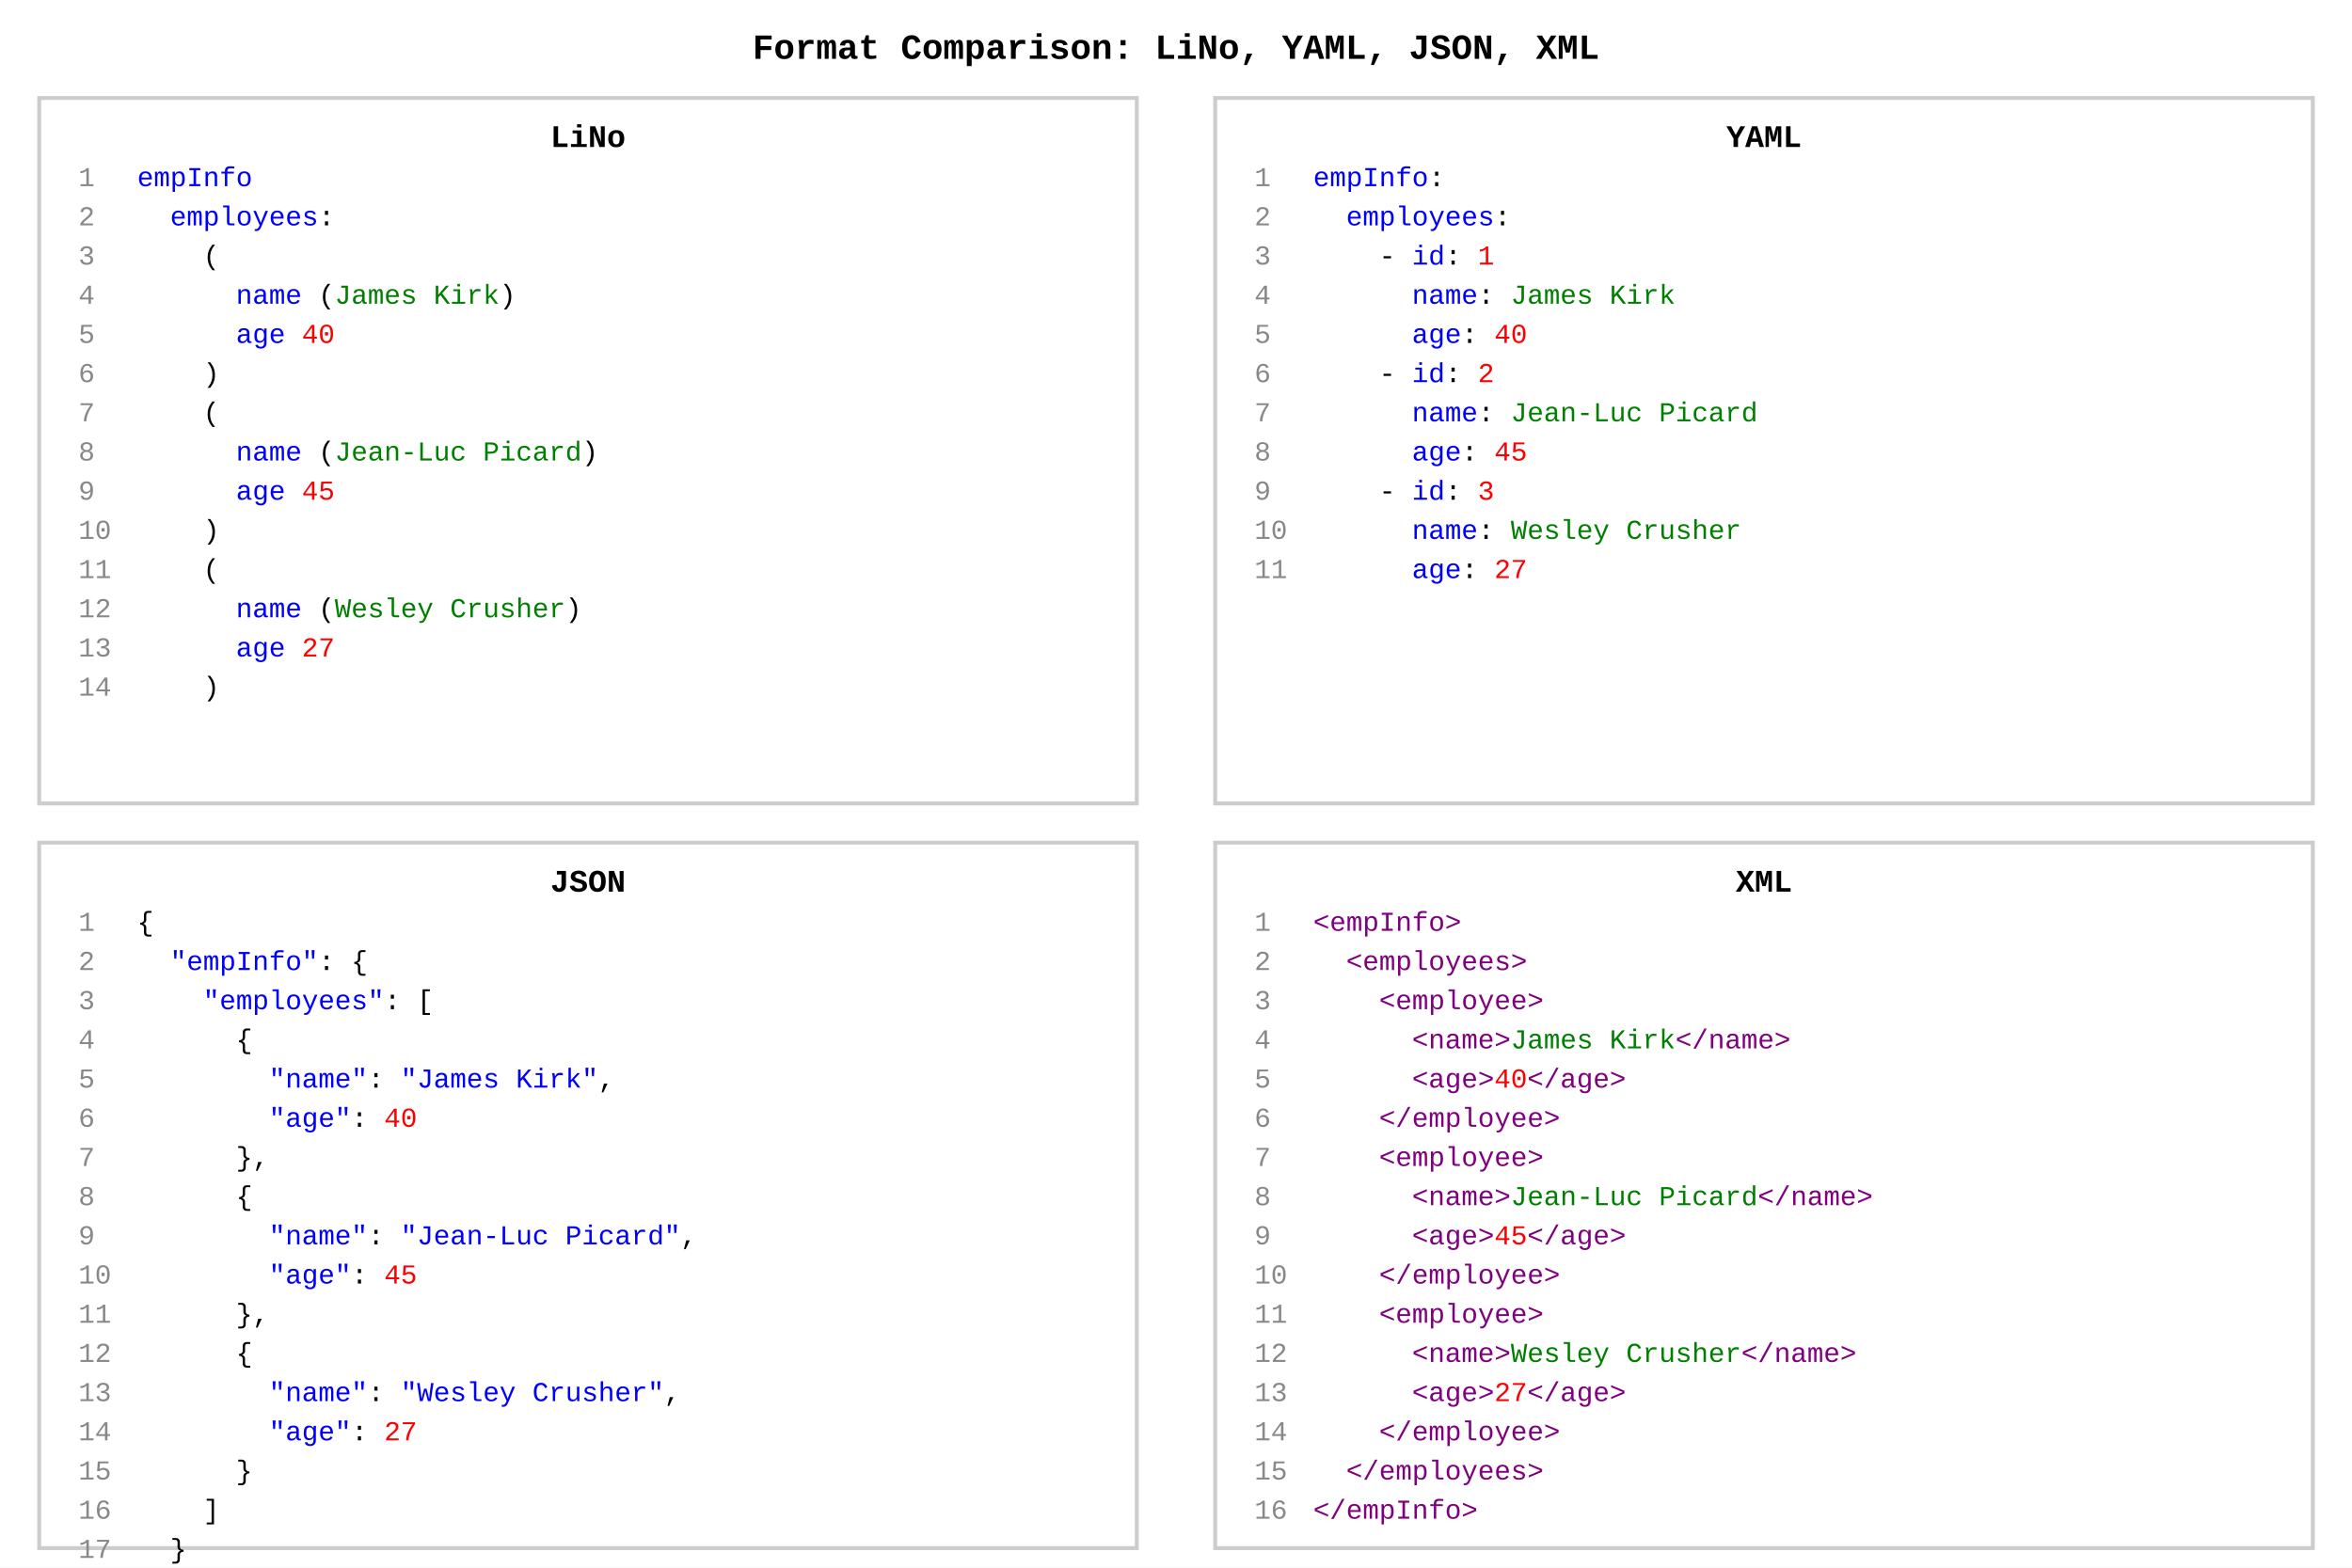
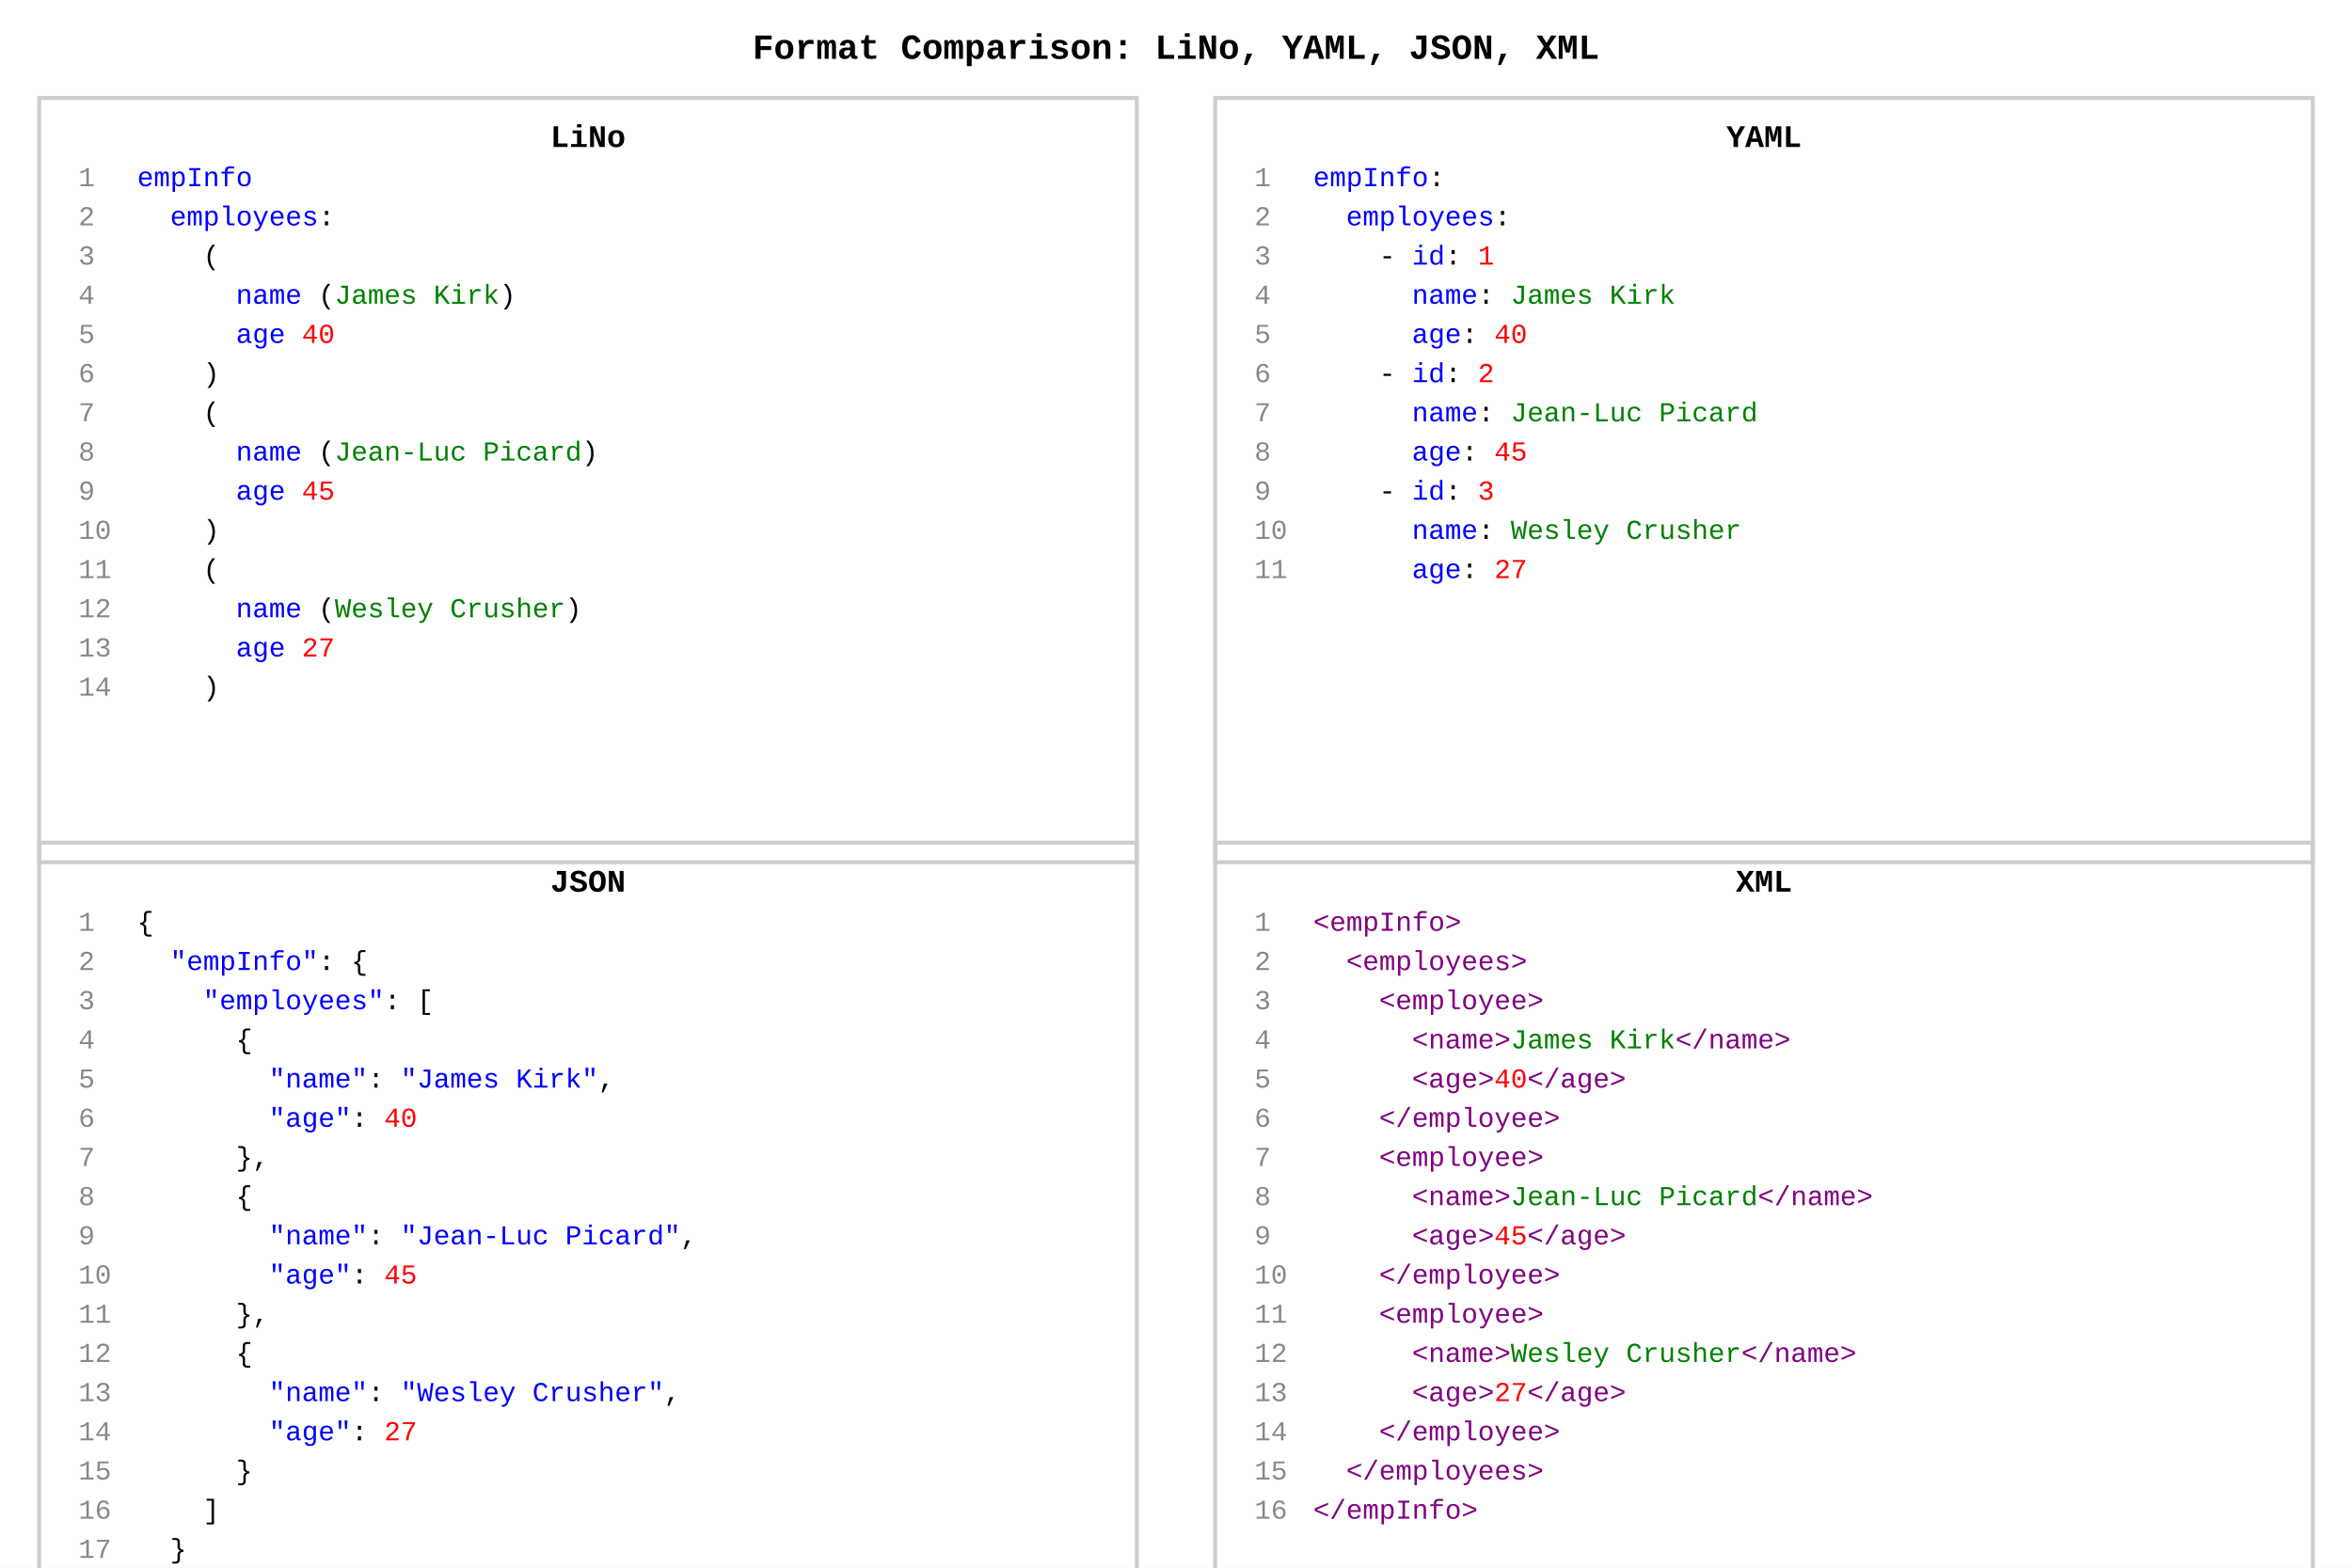
<svg xmlns="http://www.w3.org/2000/svg" viewBox="0 0 1200 800" style="font-family: 'Courier New', monospace; font-size: 14px;">
  <defs>
    <style>
      .title { font-size: 18px; font-weight: bold; fill: #000000; }
      .format-title { font-size: 16px; font-weight: bold; fill: #000000; }
      .line-number { fill: #888888; }
      .border { fill: none; stroke: #cccccc; stroke-width: 2; }
      .bg { fill: #ffffff; }
    </style>
  </defs>
  <rect x="0" y="0" width="1200" height="800" class="bg" />
  <text x="600" y="30" text-anchor="middle" class="title">Format Comparison: LiNo, YAML, JSON, XML</text>
-   <rect x="20" y="50" width="560" height="360" class="border" />
+   <rect x="20" y="50" width="560" height="390" class="border" />
  <text x="300" y="75" text-anchor="middle" class="format-title">LiNo</text>
  <text class="line-number">
    <tspan x="40" y="95">1</tspan>
  </text>
  <text xml:space="preserve">
    <tspan x="70" y="95" fill="#0000ff">empInfo</tspan>
  </text>
  <text class="line-number">
    <tspan x="40" y="115">2</tspan>
  </text>
  <text xml:space="preserve">
    <tspan x="70" y="115" fill="#000000">  </tspan>
    <tspan x="86.8" y="115" fill="#0000ff">employees</tspan>
    <tspan x="162.4" y="115" fill="#000000">:</tspan>
  </text>
  <text class="line-number">
    <tspan x="40" y="135">3</tspan>
  </text>
  <text xml:space="preserve">
    <tspan x="70" y="135" fill="#000000">    </tspan>
    <tspan x="103.6" y="135" fill="#000000">(</tspan>
  </text>
  <text class="line-number">
    <tspan x="40" y="155">4</tspan>
  </text>
  <text xml:space="preserve">
    <tspan x="70" y="155" fill="#000000">      </tspan>
    <tspan x="120.4" y="155" fill="#0000ff">name</tspan>
    <tspan x="154.0" y="155" fill="#000000"> </tspan>
    <tspan x="162.4" y="155" fill="#000000">(</tspan>
    <tspan x="170.8" y="155" fill="#008000">James Kirk</tspan>
    <tspan x="254.8" y="155" fill="#000000">)</tspan>
  </text>
  <text class="line-number">
    <tspan x="40" y="175">5</tspan>
  </text>
  <text xml:space="preserve">
    <tspan x="70" y="175" fill="#000000">      </tspan>
    <tspan x="120.4" y="175" fill="#0000ff">age</tspan>
    <tspan x="145.6" y="175" fill="#000000"> </tspan>
    <tspan x="154" y="175" fill="#ff0000">40</tspan>
  </text>
  <text class="line-number">
    <tspan x="40" y="195">6</tspan>
  </text>
  <text xml:space="preserve">
    <tspan x="70" y="195" fill="#000000">    </tspan>
    <tspan x="103.6" y="195" fill="#000000">)</tspan>
  </text>
  <text class="line-number">
    <tspan x="40" y="215">7</tspan>
  </text>
  <text xml:space="preserve">
    <tspan x="70" y="215" fill="#000000">    </tspan>
    <tspan x="103.6" y="215" fill="#000000">(</tspan>
  </text>
  <text class="line-number">
    <tspan x="40" y="235">8</tspan>
  </text>
  <text xml:space="preserve">
    <tspan x="70" y="235" fill="#000000">      </tspan>
    <tspan x="120.4" y="235" fill="#0000ff">name</tspan>
    <tspan x="154.0" y="235" fill="#000000"> </tspan>
    <tspan x="162.4" y="235" fill="#000000">(</tspan>
    <tspan x="170.8" y="235" fill="#008000">Jean-Luc Picard</tspan>
    <tspan x="296.8" y="235" fill="#000000">)</tspan>
  </text>
  <text class="line-number">
    <tspan x="40" y="255">9</tspan>
  </text>
  <text xml:space="preserve">
    <tspan x="70" y="255" fill="#000000">      </tspan>
    <tspan x="120.4" y="255" fill="#0000ff">age</tspan>
    <tspan x="145.6" y="255" fill="#000000"> </tspan>
    <tspan x="154" y="255" fill="#ff0000">45</tspan>
  </text>
  <text class="line-number">
    <tspan x="40" y="275">10</tspan>
  </text>
  <text xml:space="preserve">
    <tspan x="70" y="275" fill="#000000">    </tspan>
    <tspan x="103.6" y="275" fill="#000000">)</tspan>
  </text>
  <text class="line-number">
    <tspan x="40" y="295">11</tspan>
  </text>
  <text xml:space="preserve">
    <tspan x="70" y="295" fill="#000000">    </tspan>
    <tspan x="103.6" y="295" fill="#000000">(</tspan>
  </text>
  <text class="line-number">
    <tspan x="40" y="315">12</tspan>
  </text>
  <text xml:space="preserve">
    <tspan x="70" y="315" fill="#000000">      </tspan>
    <tspan x="120.4" y="315" fill="#0000ff">name</tspan>
    <tspan x="154.0" y="315" fill="#000000"> </tspan>
    <tspan x="162.4" y="315" fill="#000000">(</tspan>
    <tspan x="170.8" y="315" fill="#008000">Wesley Crusher</tspan>
    <tspan x="288.4" y="315" fill="#000000">)</tspan>
  </text>
  <text class="line-number">
    <tspan x="40" y="335">13</tspan>
  </text>
  <text xml:space="preserve">
    <tspan x="70" y="335" fill="#000000">      </tspan>
    <tspan x="120.4" y="335" fill="#0000ff">age</tspan>
    <tspan x="145.6" y="335" fill="#000000"> </tspan>
    <tspan x="154" y="335" fill="#ff0000">27</tspan>
  </text>
  <text class="line-number">
    <tspan x="40" y="355">14</tspan>
  </text>
  <text xml:space="preserve">
    <tspan x="70" y="355" fill="#000000">    </tspan>
    <tspan x="103.6" y="355" fill="#000000">)</tspan>
  </text>
-   <rect x="620" y="50" width="560" height="360" class="border" />
+   <rect x="620" y="50" width="560" height="390" class="border" />
  <text x="900" y="75" text-anchor="middle" class="format-title">YAML</text>
  <text class="line-number">
    <tspan x="640" y="95">1</tspan>
  </text>
  <text xml:space="preserve">
    <tspan x="670" y="95" fill="#0000ff">empInfo</tspan>
    <tspan x="728.8" y="95" fill="#000000">:</tspan>
  </text>
  <text class="line-number">
    <tspan x="640" y="115">2</tspan>
  </text>
  <text xml:space="preserve">
    <tspan x="670" y="115" fill="#000000">  </tspan>
    <tspan x="686.8" y="115" fill="#0000ff">employees</tspan>
    <tspan x="762.4" y="115" fill="#000000">:</tspan>
  </text>
  <text class="line-number">
    <tspan x="640" y="135">3</tspan>
  </text>
  <text xml:space="preserve">
    <tspan x="670" y="135" fill="#000000">    </tspan>
    <tspan x="703.6" y="135" fill="#000000">- </tspan>
    <tspan x="720.4" y="135" fill="#0000ff">id</tspan>
    <tspan x="737.2" y="135" fill="#000000">:</tspan>
    <tspan x="745.6" y="135" fill="#000000"> </tspan>
    <tspan x="754" y="135" fill="#ff0000">1</tspan>
  </text>
  <text class="line-number">
    <tspan x="640" y="155">4</tspan>
  </text>
  <text xml:space="preserve">
    <tspan x="670" y="155" fill="#000000">      </tspan>
    <tspan x="720.4" y="155" fill="#0000ff">name</tspan>
    <tspan x="754.0" y="155" fill="#000000">:</tspan>
    <tspan x="762.4" y="155" fill="#000000"> </tspan>
    <tspan x="770.8" y="155" fill="#008000">James Kirk</tspan>
  </text>
  <text class="line-number">
    <tspan x="640" y="175">5</tspan>
  </text>
  <text xml:space="preserve">
    <tspan x="670" y="175" fill="#000000">      </tspan>
    <tspan x="720.4" y="175" fill="#0000ff">age</tspan>
    <tspan x="745.6" y="175" fill="#000000">:</tspan>
    <tspan x="754.0" y="175" fill="#000000"> </tspan>
    <tspan x="762.4" y="175" fill="#ff0000">40</tspan>
  </text>
  <text class="line-number">
    <tspan x="640" y="195">6</tspan>
  </text>
  <text xml:space="preserve">
    <tspan x="670" y="195" fill="#000000">    </tspan>
    <tspan x="703.6" y="195" fill="#000000">- </tspan>
    <tspan x="720.4" y="195" fill="#0000ff">id</tspan>
    <tspan x="737.2" y="195" fill="#000000">:</tspan>
    <tspan x="745.6" y="195" fill="#000000"> </tspan>
    <tspan x="754" y="195" fill="#ff0000">2</tspan>
  </text>
  <text class="line-number">
    <tspan x="640" y="215">7</tspan>
  </text>
  <text xml:space="preserve">
    <tspan x="670" y="215" fill="#000000">      </tspan>
    <tspan x="720.4" y="215" fill="#0000ff">name</tspan>
    <tspan x="754.0" y="215" fill="#000000">:</tspan>
    <tspan x="762.4" y="215" fill="#000000"> </tspan>
    <tspan x="770.8" y="215" fill="#008000">Jean-Luc Picard</tspan>
  </text>
  <text class="line-number">
    <tspan x="640" y="235">8</tspan>
  </text>
  <text xml:space="preserve">
    <tspan x="670" y="235" fill="#000000">      </tspan>
    <tspan x="720.4" y="235" fill="#0000ff">age</tspan>
    <tspan x="745.6" y="235" fill="#000000">:</tspan>
    <tspan x="754.0" y="235" fill="#000000"> </tspan>
    <tspan x="762.4" y="235" fill="#ff0000">45</tspan>
  </text>
  <text class="line-number">
    <tspan x="640" y="255">9</tspan>
  </text>
  <text xml:space="preserve">
    <tspan x="670" y="255" fill="#000000">    </tspan>
    <tspan x="703.6" y="255" fill="#000000">- </tspan>
    <tspan x="720.4" y="255" fill="#0000ff">id</tspan>
    <tspan x="737.2" y="255" fill="#000000">:</tspan>
    <tspan x="745.6" y="255" fill="#000000"> </tspan>
    <tspan x="754" y="255" fill="#ff0000">3</tspan>
  </text>
  <text class="line-number">
    <tspan x="640" y="275">10</tspan>
  </text>
  <text xml:space="preserve">
    <tspan x="670" y="275" fill="#000000">      </tspan>
    <tspan x="720.4" y="275" fill="#0000ff">name</tspan>
    <tspan x="754.0" y="275" fill="#000000">:</tspan>
    <tspan x="762.4" y="275" fill="#000000"> </tspan>
    <tspan x="770.8" y="275" fill="#008000">Wesley Crusher</tspan>
  </text>
  <text class="line-number">
    <tspan x="640" y="295">11</tspan>
  </text>
  <text xml:space="preserve">
    <tspan x="670" y="295" fill="#000000">      </tspan>
    <tspan x="720.4" y="295" fill="#0000ff">age</tspan>
    <tspan x="745.6" y="295" fill="#000000">:</tspan>
    <tspan x="754.0" y="295" fill="#000000"> </tspan>
    <tspan x="762.4" y="295" fill="#ff0000">27</tspan>
  </text>
-   <rect x="20" y="430" width="560" height="360" class="border" />
+   <rect x="20" y="430" width="560" height="390" class="border" />
  <text x="300" y="455" text-anchor="middle" class="format-title">JSON</text>
  <text class="line-number">
    <tspan x="40" y="475">1</tspan>
  </text>
  <text xml:space="preserve">
    <tspan x="70" y="475" fill="#000000">{</tspan>
  </text>
  <text class="line-number">
    <tspan x="40" y="495">2</tspan>
  </text>
  <text xml:space="preserve">
    <tspan x="70" y="495" fill="#000000">  </tspan>
    <tspan x="86.8" y="495" fill="#0000ff">"empInfo"</tspan>
    <tspan x="162.4" y="495" fill="#000000">:</tspan>
    <tspan x="170.8" y="495" fill="#000000"> </tspan>
    <tspan x="179.2" y="495" fill="#000000">{</tspan>
  </text>
  <text class="line-number">
    <tspan x="40" y="515">3</tspan>
  </text>
  <text xml:space="preserve">
    <tspan x="70" y="515" fill="#000000">    </tspan>
    <tspan x="103.6" y="515" fill="#0000ff">"employees"</tspan>
    <tspan x="196.0" y="515" fill="#000000">:</tspan>
    <tspan x="204.4" y="515" fill="#000000"> </tspan>
    <tspan x="212.8" y="515" fill="#000000">[</tspan>
  </text>
  <text class="line-number">
    <tspan x="40" y="535">4</tspan>
  </text>
  <text xml:space="preserve">
    <tspan x="70" y="535" fill="#000000">      </tspan>
    <tspan x="120.4" y="535" fill="#000000">{</tspan>
  </text>
  <text class="line-number">
    <tspan x="40" y="555">5</tspan>
  </text>
  <text xml:space="preserve">
    <tspan x="70" y="555" fill="#000000">        </tspan>
    <tspan x="137.2" y="555" fill="#0000ff">"name"</tspan>
    <tspan x="187.6" y="555" fill="#000000">:</tspan>
    <tspan x="196.0" y="555" fill="#000000"> </tspan>
    <tspan x="204.4" y="555" fill="#0000ff">"James Kirk"</tspan>
    <tspan x="305.2" y="555" fill="#000000">,</tspan>
  </text>
  <text class="line-number">
    <tspan x="40" y="575">6</tspan>
  </text>
  <text xml:space="preserve">
    <tspan x="70" y="575" fill="#000000">        </tspan>
    <tspan x="137.2" y="575" fill="#0000ff">"age"</tspan>
    <tspan x="179.2" y="575" fill="#000000">:</tspan>
    <tspan x="187.6" y="575" fill="#000000"> </tspan>
    <tspan x="196.0" y="575" fill="#ff0000">40</tspan>
  </text>
  <text class="line-number">
    <tspan x="40" y="595">7</tspan>
  </text>
  <text xml:space="preserve">
    <tspan x="70" y="595" fill="#000000">      </tspan>
    <tspan x="120.4" y="595" fill="#000000">}</tspan>
    <tspan x="128.8" y="595" fill="#000000">,</tspan>
  </text>
  <text class="line-number">
    <tspan x="40" y="615">8</tspan>
  </text>
  <text xml:space="preserve">
    <tspan x="70" y="615" fill="#000000">      </tspan>
    <tspan x="120.4" y="615" fill="#000000">{</tspan>
  </text>
  <text class="line-number">
    <tspan x="40" y="635">9</tspan>
  </text>
  <text xml:space="preserve">
    <tspan x="70" y="635" fill="#000000">        </tspan>
    <tspan x="137.2" y="635" fill="#0000ff">"name"</tspan>
    <tspan x="187.6" y="635" fill="#000000">:</tspan>
    <tspan x="196.0" y="635" fill="#000000"> </tspan>
    <tspan x="204.4" y="635" fill="#0000ff">"Jean-Luc Picard"</tspan>
    <tspan x="347.2" y="635" fill="#000000">,</tspan>
  </text>
  <text class="line-number">
    <tspan x="40" y="655">10</tspan>
  </text>
  <text xml:space="preserve">
    <tspan x="70" y="655" fill="#000000">        </tspan>
    <tspan x="137.2" y="655" fill="#0000ff">"age"</tspan>
    <tspan x="179.2" y="655" fill="#000000">:</tspan>
    <tspan x="187.6" y="655" fill="#000000"> </tspan>
    <tspan x="196.0" y="655" fill="#ff0000">45</tspan>
  </text>
  <text class="line-number">
    <tspan x="40" y="675">11</tspan>
  </text>
  <text xml:space="preserve">
    <tspan x="70" y="675" fill="#000000">      </tspan>
    <tspan x="120.4" y="675" fill="#000000">}</tspan>
    <tspan x="128.8" y="675" fill="#000000">,</tspan>
  </text>
  <text class="line-number">
    <tspan x="40" y="695">12</tspan>
  </text>
  <text xml:space="preserve">
    <tspan x="70" y="695" fill="#000000">      </tspan>
    <tspan x="120.4" y="695" fill="#000000">{</tspan>
  </text>
  <text class="line-number">
    <tspan x="40" y="715">13</tspan>
  </text>
  <text xml:space="preserve">
    <tspan x="70" y="715" fill="#000000">        </tspan>
    <tspan x="137.2" y="715" fill="#0000ff">"name"</tspan>
    <tspan x="187.6" y="715" fill="#000000">:</tspan>
    <tspan x="196.0" y="715" fill="#000000"> </tspan>
    <tspan x="204.4" y="715" fill="#0000ff">"Wesley Crusher"</tspan>
    <tspan x="338.8" y="715" fill="#000000">,</tspan>
  </text>
  <text class="line-number">
    <tspan x="40" y="735">14</tspan>
  </text>
  <text xml:space="preserve">
    <tspan x="70" y="735" fill="#000000">        </tspan>
    <tspan x="137.2" y="735" fill="#0000ff">"age"</tspan>
    <tspan x="179.2" y="735" fill="#000000">:</tspan>
    <tspan x="187.6" y="735" fill="#000000"> </tspan>
    <tspan x="196.0" y="735" fill="#ff0000">27</tspan>
  </text>
  <text class="line-number">
    <tspan x="40" y="755">15</tspan>
  </text>
  <text xml:space="preserve">
    <tspan x="70" y="755" fill="#000000">      </tspan>
    <tspan x="120.4" y="755" fill="#000000">}</tspan>
  </text>
  <text class="line-number">
    <tspan x="40" y="775">16</tspan>
  </text>
  <text xml:space="preserve">
    <tspan x="70" y="775" fill="#000000">    </tspan>
    <tspan x="103.6" y="775" fill="#000000">]</tspan>
  </text>
  <text class="line-number">
    <tspan x="40" y="795">17</tspan>
  </text>
  <text xml:space="preserve">
    <tspan x="70" y="795" fill="#000000">  </tspan>
    <tspan x="86.8" y="795" fill="#000000">}</tspan>
  </text>
  <text class="line-number">
    <tspan x="40" y="815">18</tspan>
  </text>
  <text xml:space="preserve">
    <tspan x="70" y="815" fill="#000000">}</tspan>
  </text>
-   <rect x="620" y="430" width="560" height="360" class="border" />
+   <rect x="620" y="430" width="560" height="390" class="border" />
  <text x="900" y="455" text-anchor="middle" class="format-title">XML</text>
  <text class="line-number">
    <tspan x="640" y="475">1</tspan>
  </text>
  <text xml:space="preserve">
    <tspan x="670" y="475" fill="#800080">&lt;</tspan>
    <tspan x="678.4" y="475" fill="#800080">empInfo</tspan>
    <tspan x="737.2" y="475" fill="#800080">&gt;</tspan>
  </text>
  <text class="line-number">
    <tspan x="640" y="495">2</tspan>
  </text>
  <text xml:space="preserve">
    <tspan x="670" y="495" fill="#000000">  </tspan>
    <tspan x="686.8" y="495" fill="#800080">&lt;</tspan>
    <tspan x="695.2" y="495" fill="#800080">employees</tspan>
    <tspan x="770.8" y="495" fill="#800080">&gt;</tspan>
  </text>
  <text class="line-number">
    <tspan x="640" y="515">3</tspan>
  </text>
  <text xml:space="preserve">
    <tspan x="670" y="515" fill="#000000">    </tspan>
    <tspan x="703.6" y="515" fill="#800080">&lt;</tspan>
    <tspan x="712.0" y="515" fill="#800080">employee</tspan>
    <tspan x="779.2" y="515" fill="#800080">&gt;</tspan>
  </text>
  <text class="line-number">
    <tspan x="640" y="535">4</tspan>
  </text>
  <text xml:space="preserve">
    <tspan x="670" y="535" fill="#000000">      </tspan>
    <tspan x="720.4" y="535" fill="#800080">&lt;</tspan>
    <tspan x="728.8" y="535" fill="#800080">name</tspan>
    <tspan x="762.4" y="535" fill="#800080">&gt;</tspan>
    <tspan x="770.8" y="535" fill="#008000">James Kirk</tspan>
    <tspan x="854.8" y="535" fill="#800080">&lt;</tspan>
    <tspan x="863.2" y="535" fill="#800080">/</tspan>
    <tspan x="871.6" y="535" fill="#800080">name</tspan>
    <tspan x="905.2" y="535" fill="#800080">&gt;</tspan>
  </text>
  <text class="line-number">
    <tspan x="640" y="555">5</tspan>
  </text>
  <text xml:space="preserve">
    <tspan x="670" y="555" fill="#000000">      </tspan>
    <tspan x="720.4" y="555" fill="#800080">&lt;</tspan>
    <tspan x="728.8" y="555" fill="#800080">age</tspan>
    <tspan x="754.0" y="555" fill="#800080">&gt;</tspan>
    <tspan x="762.4" y="555" fill="#ff0000">40</tspan>
    <tspan x="779.2" y="555" fill="#800080">&lt;</tspan>
    <tspan x="787.6" y="555" fill="#800080">/</tspan>
    <tspan x="796" y="555" fill="#800080">age</tspan>
    <tspan x="821.2" y="555" fill="#800080">&gt;</tspan>
  </text>
  <text class="line-number">
    <tspan x="640" y="575">6</tspan>
  </text>
  <text xml:space="preserve">
    <tspan x="670" y="575" fill="#000000">    </tspan>
    <tspan x="703.6" y="575" fill="#800080">&lt;</tspan>
    <tspan x="712.0" y="575" fill="#800080">/</tspan>
    <tspan x="720.4" y="575" fill="#800080">employee</tspan>
    <tspan x="787.6" y="575" fill="#800080">&gt;</tspan>
  </text>
  <text class="line-number">
    <tspan x="640" y="595">7</tspan>
  </text>
  <text xml:space="preserve">
    <tspan x="670" y="595" fill="#000000">    </tspan>
    <tspan x="703.6" y="595" fill="#800080">&lt;</tspan>
    <tspan x="712.0" y="595" fill="#800080">employee</tspan>
    <tspan x="779.2" y="595" fill="#800080">&gt;</tspan>
  </text>
  <text class="line-number">
    <tspan x="640" y="615">8</tspan>
  </text>
  <text xml:space="preserve">
    <tspan x="670" y="615" fill="#000000">      </tspan>
    <tspan x="720.4" y="615" fill="#800080">&lt;</tspan>
    <tspan x="728.8" y="615" fill="#800080">name</tspan>
    <tspan x="762.4" y="615" fill="#800080">&gt;</tspan>
    <tspan x="770.8" y="615" fill="#008000">Jean-Luc Picard</tspan>
    <tspan x="896.8" y="615" fill="#800080">&lt;</tspan>
    <tspan x="905.2" y="615" fill="#800080">/</tspan>
    <tspan x="913.6" y="615" fill="#800080">name</tspan>
    <tspan x="947.2" y="615" fill="#800080">&gt;</tspan>
  </text>
  <text class="line-number">
    <tspan x="640" y="635">9</tspan>
  </text>
  <text xml:space="preserve">
    <tspan x="670" y="635" fill="#000000">      </tspan>
    <tspan x="720.4" y="635" fill="#800080">&lt;</tspan>
    <tspan x="728.8" y="635" fill="#800080">age</tspan>
    <tspan x="754.0" y="635" fill="#800080">&gt;</tspan>
    <tspan x="762.4" y="635" fill="#ff0000">45</tspan>
    <tspan x="779.2" y="635" fill="#800080">&lt;</tspan>
    <tspan x="787.6" y="635" fill="#800080">/</tspan>
    <tspan x="796" y="635" fill="#800080">age</tspan>
    <tspan x="821.2" y="635" fill="#800080">&gt;</tspan>
  </text>
  <text class="line-number">
    <tspan x="640" y="655">10</tspan>
  </text>
  <text xml:space="preserve">
    <tspan x="670" y="655" fill="#000000">    </tspan>
    <tspan x="703.6" y="655" fill="#800080">&lt;</tspan>
    <tspan x="712.0" y="655" fill="#800080">/</tspan>
    <tspan x="720.4" y="655" fill="#800080">employee</tspan>
    <tspan x="787.6" y="655" fill="#800080">&gt;</tspan>
  </text>
  <text class="line-number">
    <tspan x="640" y="675">11</tspan>
  </text>
  <text xml:space="preserve">
    <tspan x="670" y="675" fill="#000000">    </tspan>
    <tspan x="703.6" y="675" fill="#800080">&lt;</tspan>
    <tspan x="712.0" y="675" fill="#800080">employee</tspan>
    <tspan x="779.2" y="675" fill="#800080">&gt;</tspan>
  </text>
  <text class="line-number">
    <tspan x="640" y="695">12</tspan>
  </text>
  <text xml:space="preserve">
    <tspan x="670" y="695" fill="#000000">      </tspan>
    <tspan x="720.4" y="695" fill="#800080">&lt;</tspan>
    <tspan x="728.8" y="695" fill="#800080">name</tspan>
    <tspan x="762.4" y="695" fill="#800080">&gt;</tspan>
    <tspan x="770.8" y="695" fill="#008000">Wesley Crusher</tspan>
    <tspan x="888.4" y="695" fill="#800080">&lt;</tspan>
    <tspan x="896.8" y="695" fill="#800080">/</tspan>
    <tspan x="905.2" y="695" fill="#800080">name</tspan>
    <tspan x="938.8" y="695" fill="#800080">&gt;</tspan>
  </text>
  <text class="line-number">
    <tspan x="640" y="715">13</tspan>
  </text>
  <text xml:space="preserve">
    <tspan x="670" y="715" fill="#000000">      </tspan>
    <tspan x="720.4" y="715" fill="#800080">&lt;</tspan>
    <tspan x="728.8" y="715" fill="#800080">age</tspan>
    <tspan x="754.0" y="715" fill="#800080">&gt;</tspan>
    <tspan x="762.4" y="715" fill="#ff0000">27</tspan>
    <tspan x="779.2" y="715" fill="#800080">&lt;</tspan>
    <tspan x="787.6" y="715" fill="#800080">/</tspan>
    <tspan x="796" y="715" fill="#800080">age</tspan>
    <tspan x="821.2" y="715" fill="#800080">&gt;</tspan>
  </text>
  <text class="line-number">
    <tspan x="640" y="735">14</tspan>
  </text>
  <text xml:space="preserve">
    <tspan x="670" y="735" fill="#000000">    </tspan>
    <tspan x="703.6" y="735" fill="#800080">&lt;</tspan>
    <tspan x="712.0" y="735" fill="#800080">/</tspan>
    <tspan x="720.4" y="735" fill="#800080">employee</tspan>
    <tspan x="787.6" y="735" fill="#800080">&gt;</tspan>
  </text>
  <text class="line-number">
    <tspan x="640" y="755">15</tspan>
  </text>
  <text xml:space="preserve">
    <tspan x="670" y="755" fill="#000000">  </tspan>
    <tspan x="686.8" y="755" fill="#800080">&lt;</tspan>
    <tspan x="695.2" y="755" fill="#800080">/</tspan>
    <tspan x="703.6" y="755" fill="#800080">employees</tspan>
    <tspan x="779.2" y="755" fill="#800080">&gt;</tspan>
  </text>
  <text class="line-number">
    <tspan x="640" y="775">16</tspan>
  </text>
  <text xml:space="preserve">
    <tspan x="670" y="775" fill="#800080">&lt;</tspan>
    <tspan x="678.4" y="775" fill="#800080">/</tspan>
    <tspan x="686.8" y="775" fill="#800080">empInfo</tspan>
    <tspan x="745.6" y="775" fill="#800080">&gt;</tspan>
  </text>
</svg>
